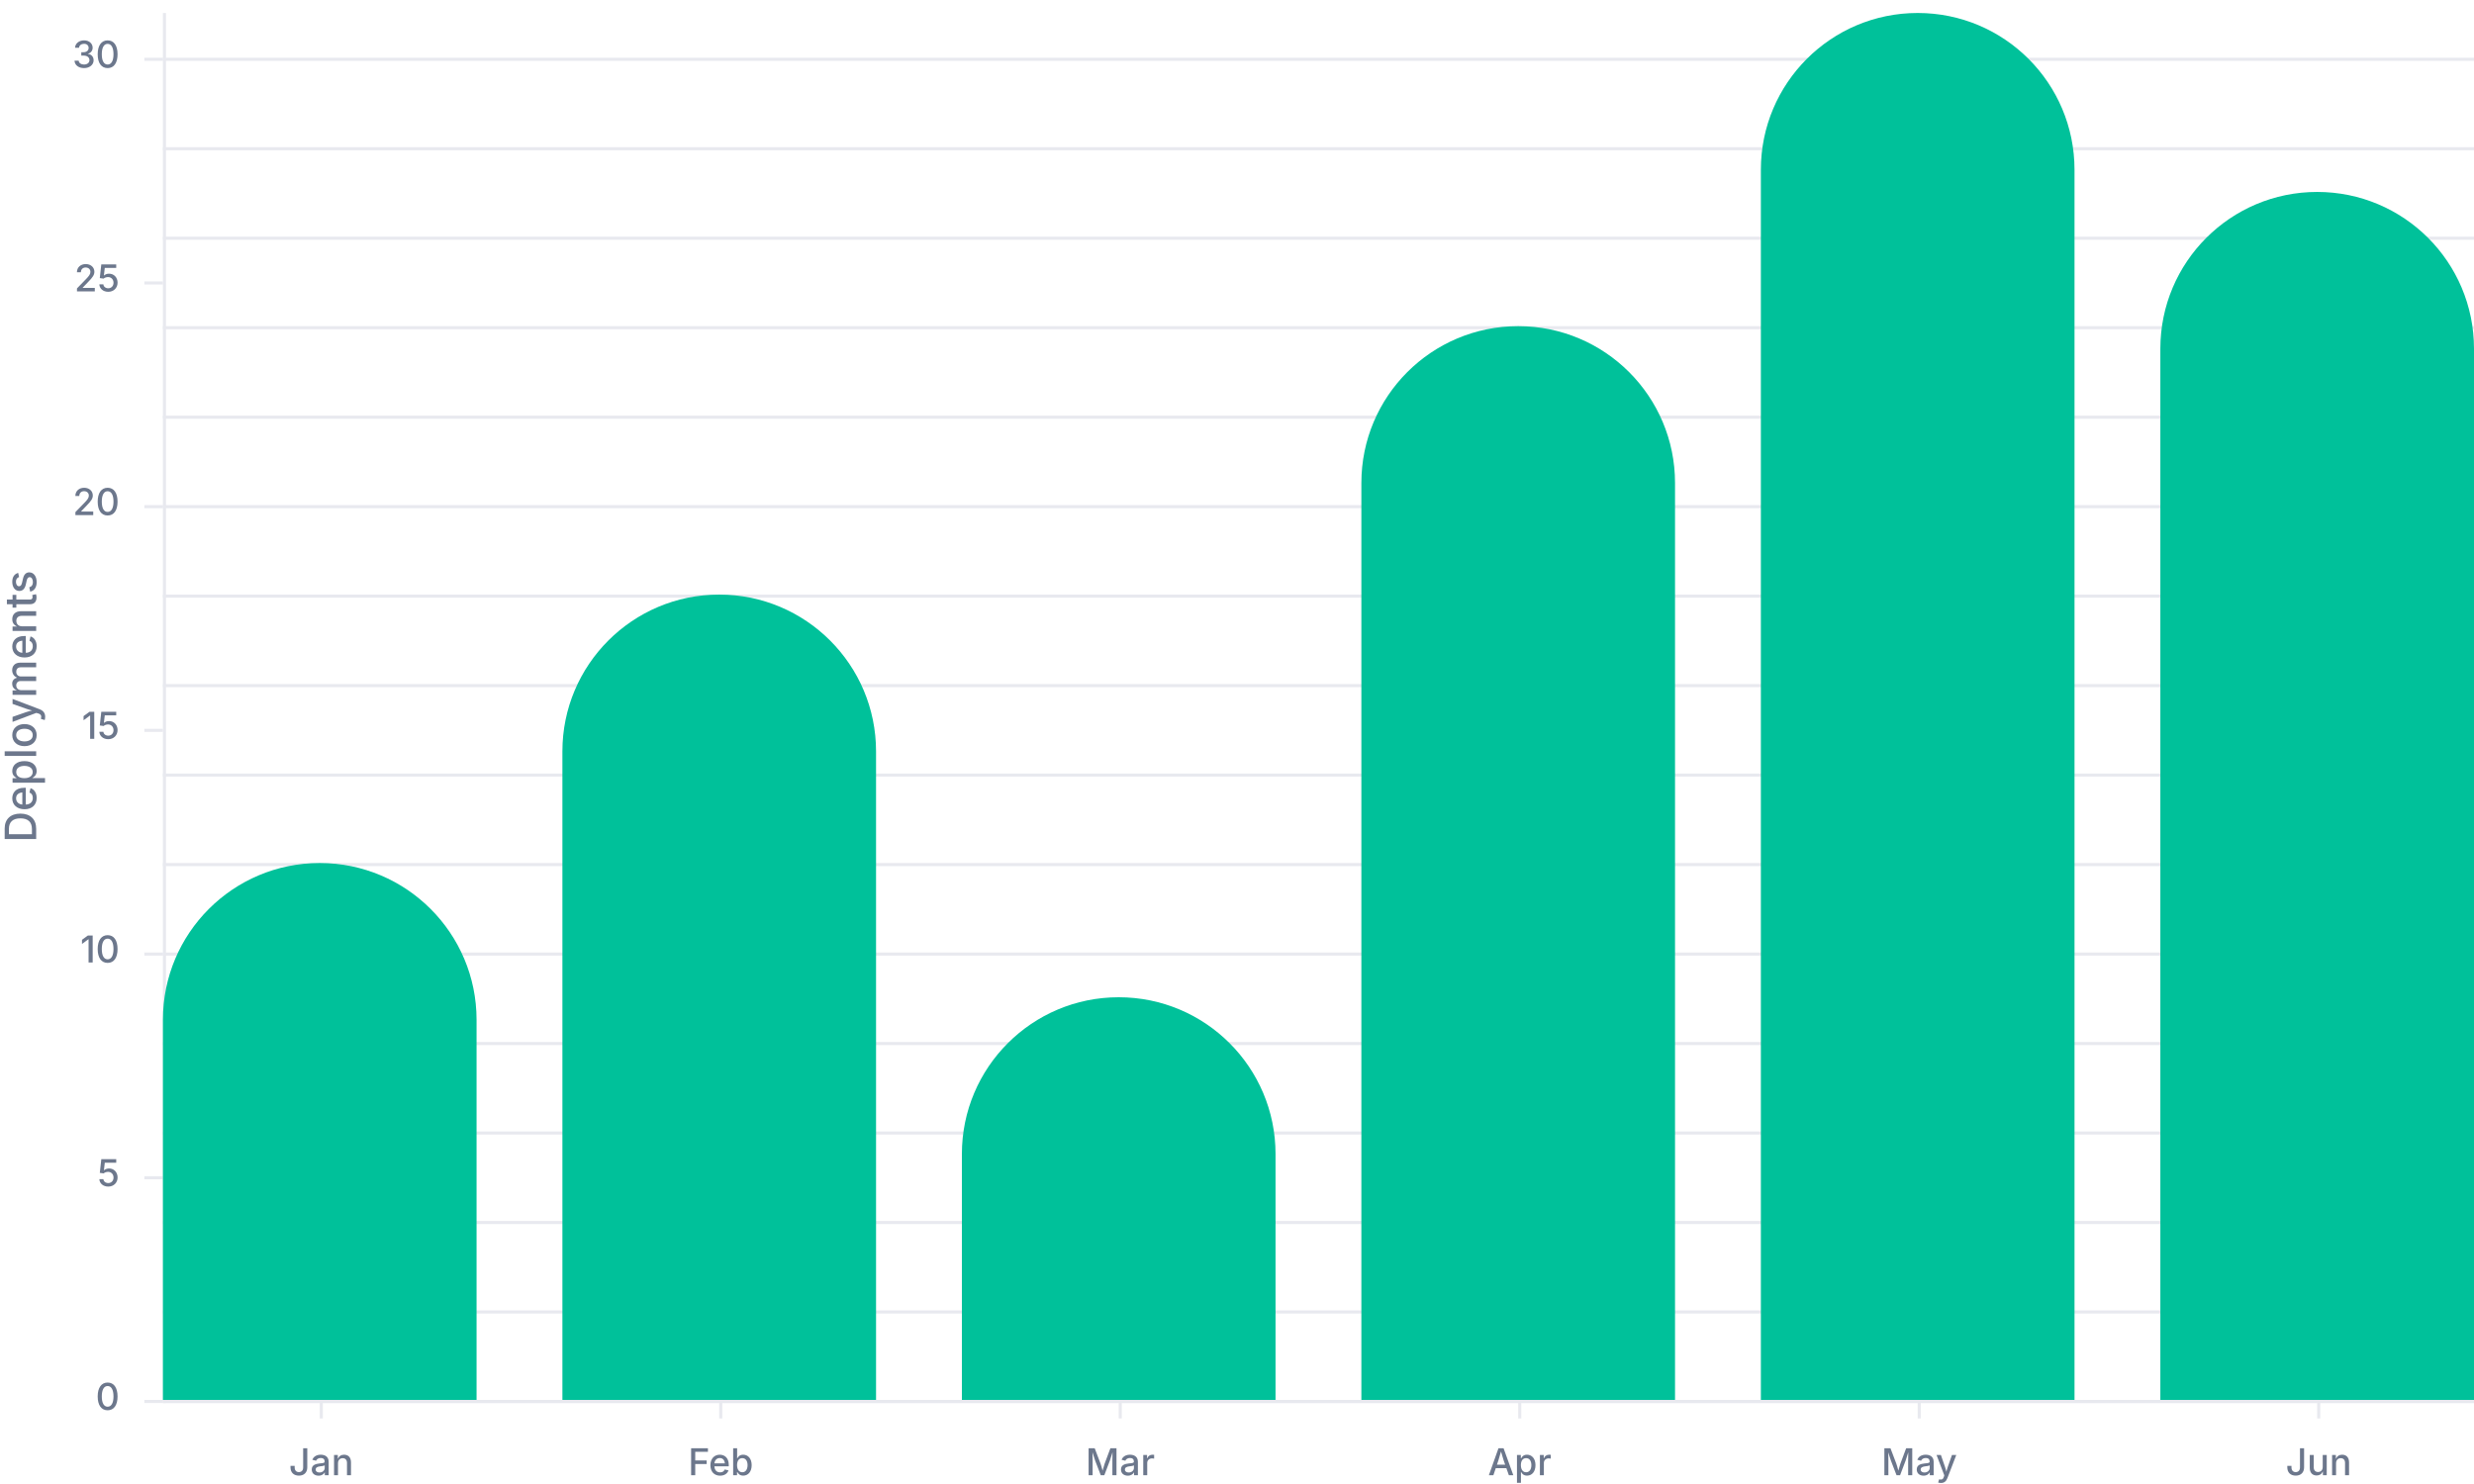
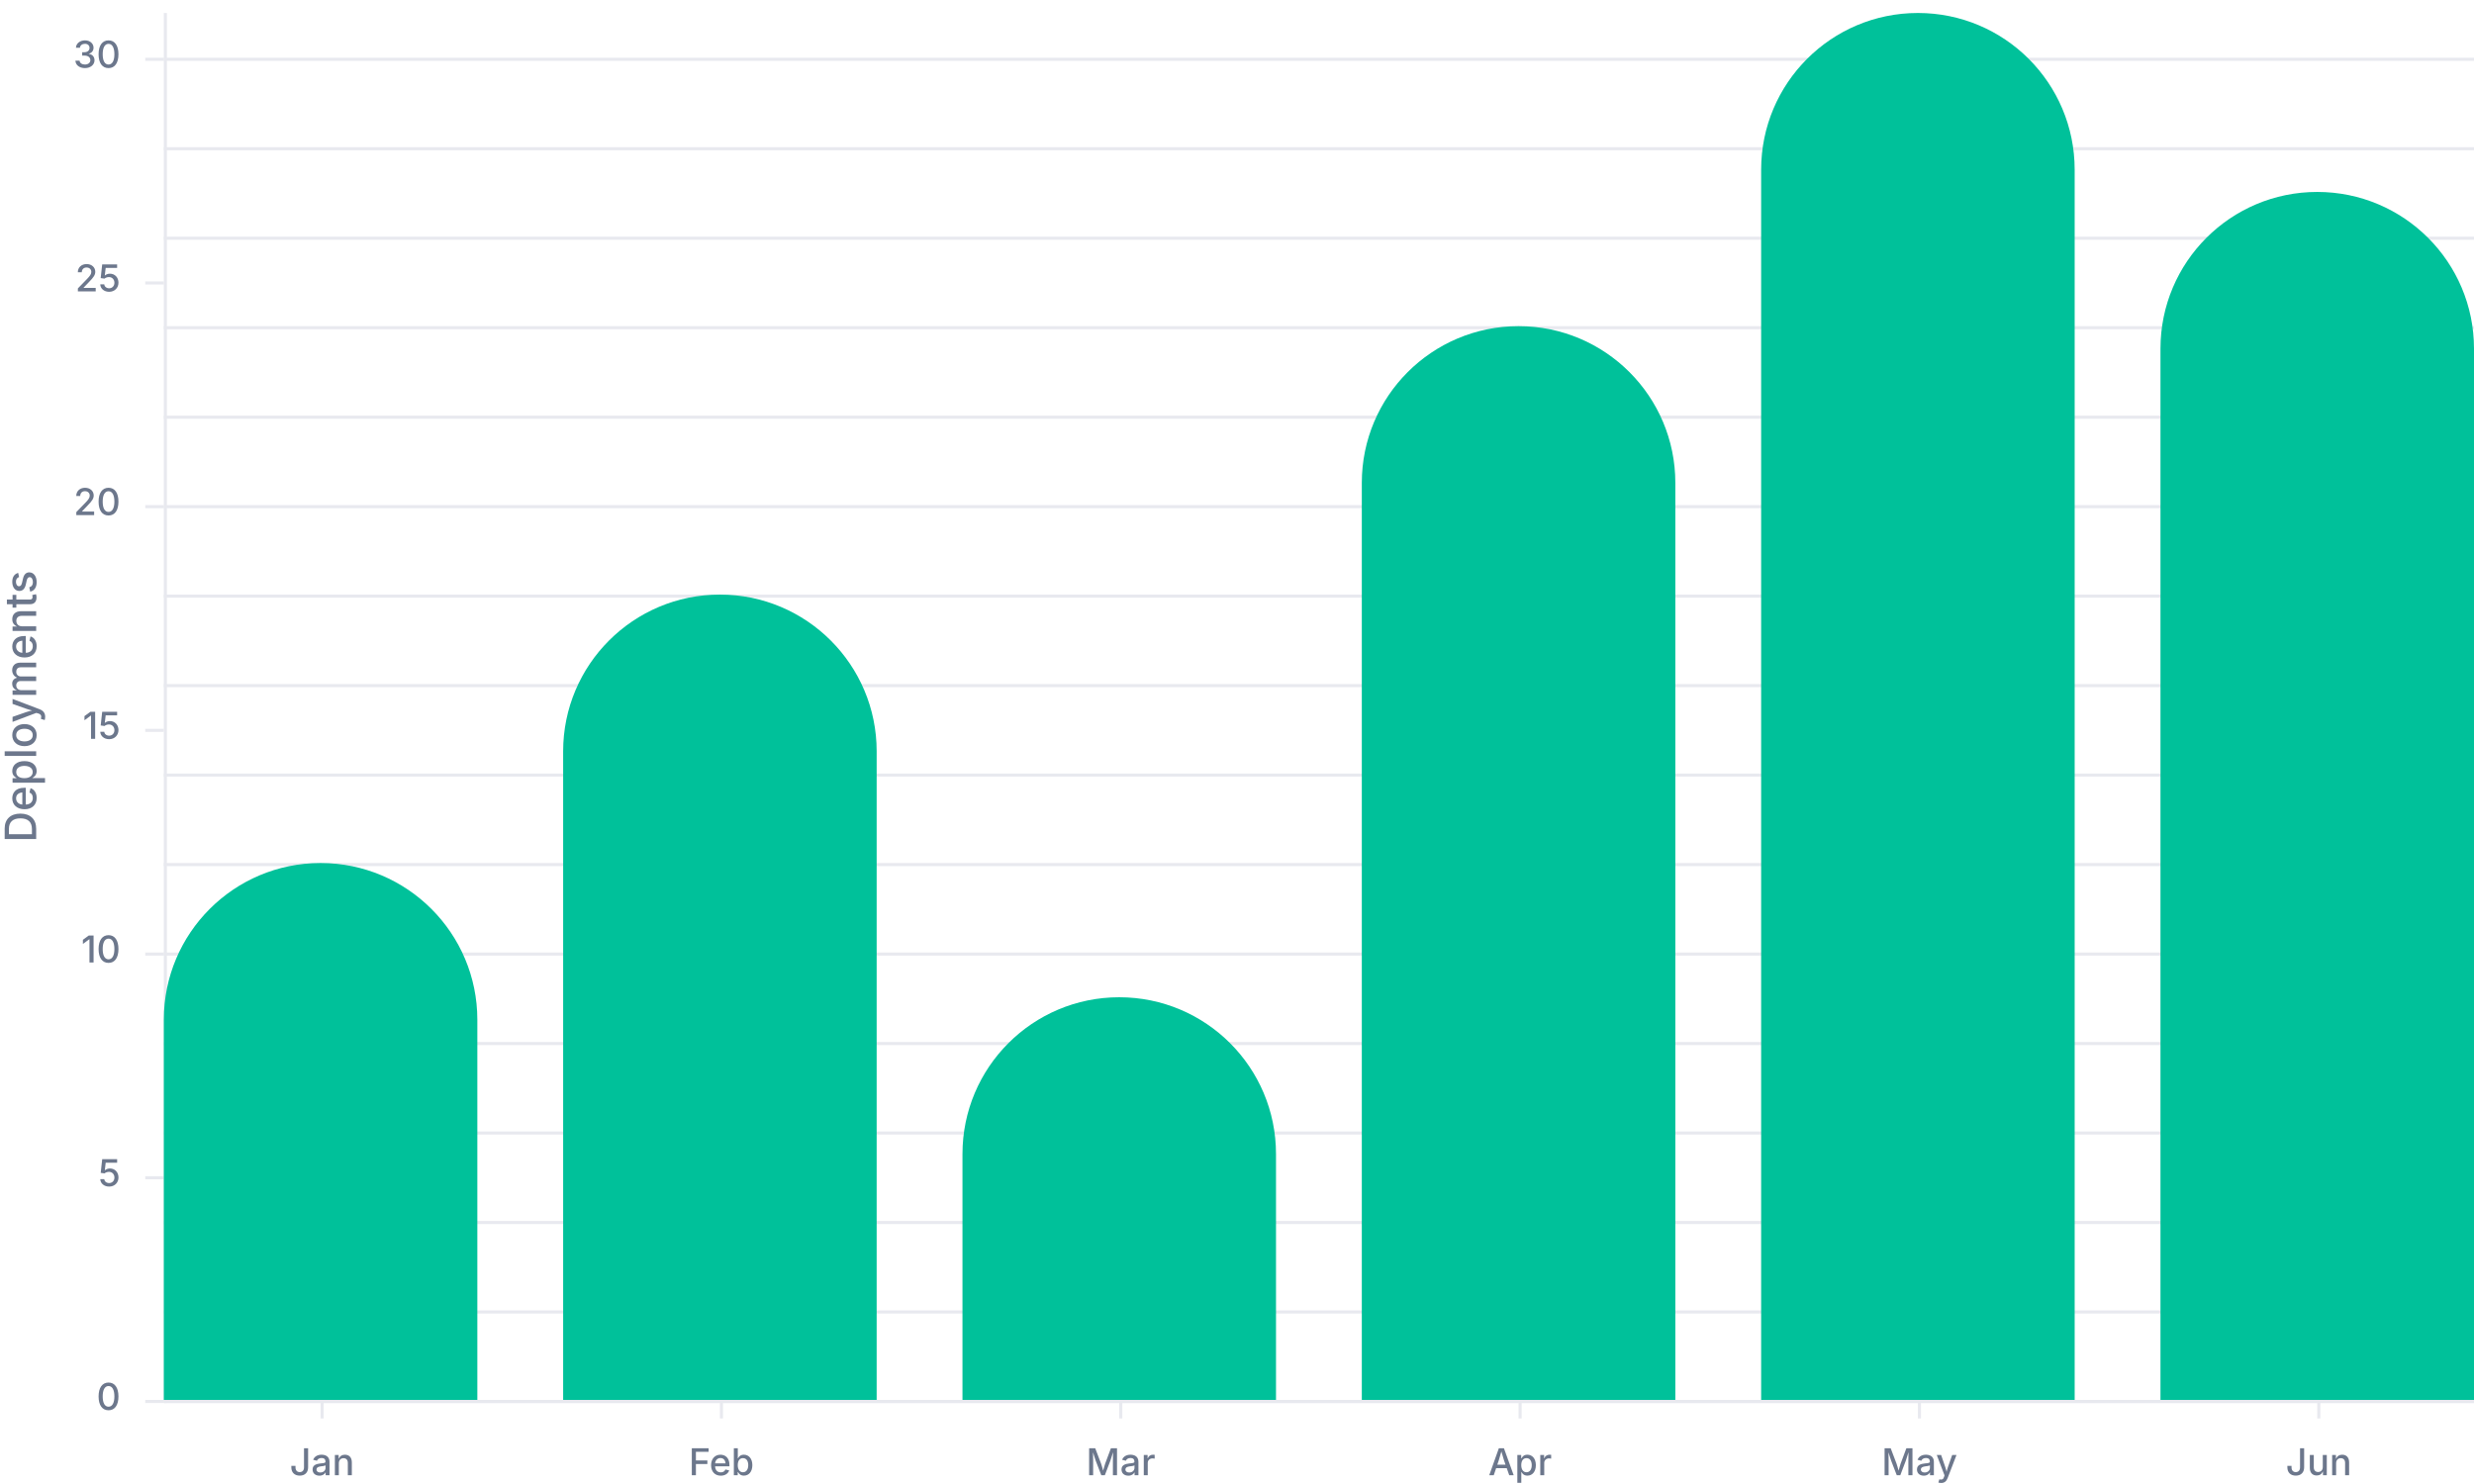
<svg xmlns="http://www.w3.org/2000/svg" style="font-family: Inter, Arial, &quot;Helvetica Neue&quot;, Helvetica, sans-serif;" height="480" width="800" viewBox="0 0 800 480" role="img">
-   <g axis-type="x" transform="translate(52.68,452.8)">
+   <g axis-type="x" transform="translate(52.97,452.8)">
    <g fill="none" font-size="10" font-family="sans-serif" text-anchor="middle" style="user-select: none;">
-       <path stroke="currentColor" d="M0.5, 0 V0.5 H747.82 V0" style="stroke: #e8e9ef; stroke-width: 1px; stroke-dasharray: none;" />
-       <g opacity="1" transform="translate(51.211,0)" style="stroke: none; font-size: 12px; font-weight: 500;">
+       <path stroke="currentColor" d="M0.5, 0 V0.5 H747.53 V0" style="stroke: #e8e9ef; stroke-width: 1px; stroke-dasharray: none;" />
+       <g opacity="1" transform="translate(51.19132,0)" style="stroke: none; font-size: 12px; font-weight: 500;">
        <line stroke="currentColor" y2="6" style="stroke: #e8e9ef; stroke-width: 1px;" />
        <text fill="currentColor" style="fill: #6c778c; cursor: default; font-family: Inter, Arial, &quot;Helvetica Neue&quot;, Helvetica, sans-serif; text-decoration: none; stroke: none;">
          <tspan font-size="12" font-family="Inter,Arial,&quot;Helvetica Neue&quot;,Helvetica,sans-serif" y="20">
            <tspan x="0" dy="0em" dominant-baseline="central">Jan</tspan>
          </tspan>
        </text>
      </g>
-       <g opacity="1" transform="translate(180.3906,0)" style="stroke: none; font-size: 12px; font-weight: 500;">
+       <g opacity="1" transform="translate(180.3208,0)" style="stroke: none; font-size: 12px; font-weight: 500;">
        <line stroke="currentColor" y2="6" style="stroke: #e8e9ef; stroke-width: 1px;" />
        <text fill="currentColor" style="fill: #6c778c; cursor: default; font-family: Inter, Arial, &quot;Helvetica Neue&quot;, Helvetica, sans-serif; text-decoration: none; stroke: none;">
          <tspan font-size="12" font-family="Inter,Arial,&quot;Helvetica Neue&quot;,Helvetica,sans-serif" y="20">
            <tspan x="0" dy="0em" dominant-baseline="central">Feb</tspan>
          </tspan>
        </text>
      </g>
-       <g opacity="1" transform="translate(309.5702,0)" style="stroke: none; font-size: 12px; font-weight: 500;">
+       <g opacity="1" transform="translate(309.4503,0)" style="stroke: none; font-size: 12px; font-weight: 500;">
        <line stroke="currentColor" y2="6" style="stroke: #e8e9ef; stroke-width: 1px;" />
        <text fill="currentColor" style="fill: #6c778c; cursor: default; font-family: Inter, Arial, &quot;Helvetica Neue&quot;, Helvetica, sans-serif; text-decoration: none; stroke: none;">
          <tspan font-size="12" font-family="Inter,Arial,&quot;Helvetica Neue&quot;,Helvetica,sans-serif" y="20">
            <tspan x="0" dy="0em" dominant-baseline="central">Mar</tspan>
          </tspan>
        </text>
      </g>
-       <g opacity="1" transform="translate(438.7498,0)" style="stroke: none; font-size: 12px; font-weight: 500;">
+       <g opacity="1" transform="translate(438.5797,0)" style="stroke: none; font-size: 12px; font-weight: 500;">
        <line stroke="currentColor" y2="6" style="stroke: #e8e9ef; stroke-width: 1px;" />
        <text fill="currentColor" style="fill: #6c778c; cursor: default; font-family: Inter, Arial, &quot;Helvetica Neue&quot;, Helvetica, sans-serif; text-decoration: none; stroke: none;">
          <tspan font-size="12" font-family="Inter,Arial,&quot;Helvetica Neue&quot;,Helvetica,sans-serif" y="20">
            <tspan x="0" dy="0em" dominant-baseline="central">Apr</tspan>
          </tspan>
        </text>
      </g>
-       <g opacity="1" transform="translate(567.9294,0)" style="stroke: none; font-size: 12px; font-weight: 500;">
+       <g opacity="1" transform="translate(567.7092,0)" style="stroke: none; font-size: 12px; font-weight: 500;">
        <line stroke="currentColor" y2="6" style="stroke: #e8e9ef; stroke-width: 1px;" />
        <text fill="currentColor" style="fill: #6c778c; cursor: default; font-family: Inter, Arial, &quot;Helvetica Neue&quot;, Helvetica, sans-serif; text-decoration: none; stroke: none;">
          <tspan font-size="12" font-family="Inter,Arial,&quot;Helvetica Neue&quot;,Helvetica,sans-serif" y="20">
            <tspan x="0" dy="0em" dominant-baseline="central">May</tspan>
          </tspan>
        </text>
      </g>
-       <g opacity="1" transform="translate(697.109,0)" style="stroke: none; font-size: 12px; font-weight: 500;">
+       <g opacity="1" transform="translate(696.8387,0)" style="stroke: none; font-size: 12px; font-weight: 500;">
        <line stroke="currentColor" y2="6" style="stroke: #e8e9ef; stroke-width: 1px;" />
        <text fill="currentColor" style="fill: #6c778c; cursor: default; font-family: Inter, Arial, &quot;Helvetica Neue&quot;, Helvetica, sans-serif; text-decoration: none; stroke: none;">
          <tspan font-size="12" font-family="Inter,Arial,&quot;Helvetica Neue&quot;,Helvetica,sans-serif" y="20">
            <tspan x="0" dy="0em" dominant-baseline="central">Jun</tspan>
          </tspan>
        </text>
      </g>
    </g>
    <g style="opacity: 0;" />
  </g>
-   <g axis-type="y" transform="translate(52.68,4.2)">
+   <g axis-type="y" transform="translate(52.97,4.2)">
    <g fill="none" font-size="10" font-family="sans-serif" text-anchor="end" style="user-select: none;">
      <path stroke="currentColor" d="M0, 449.1 H0.5 V0.5 H0" style="stroke: #e8e9ef; stroke-width: 1px; stroke-dasharray: none;" />
      <g opacity="1" transform="translate(0,449.1)" style="stroke: none; font-size: 12px; font-weight: 500;">
        <line stroke="currentColor" x2="-6" style="stroke: #e8e9ef; stroke-width: 1px;" />
        <text fill="currentColor" x="-14" style="fill: #6c778c; cursor: default; font-family: Inter, Arial, &quot;Helvetica Neue&quot;, Helvetica, sans-serif; text-decoration: none; stroke: none;">
          <tspan font-size="12" font-family="Inter,Arial,&quot;Helvetica Neue&quot;,Helvetica,sans-serif" y="-6">
            <tspan x="-14" dy="0em" dominant-baseline="hanging">0</tspan>
          </tspan>
        </text>
      </g>
      <g opacity="1" transform="translate(0,376.7452)" style="stroke: none; font-size: 12px; font-weight: 500;">
        <line stroke="currentColor" x2="-6" style="stroke: #e8e9ef; stroke-width: 1px;" />
        <text fill="currentColor" x="-14" style="fill: #6c778c; cursor: default; font-family: Inter, Arial, &quot;Helvetica Neue&quot;, Helvetica, sans-serif; text-decoration: none; stroke: none;">
          <tspan font-size="12" font-family="Inter,Arial,&quot;Helvetica Neue&quot;,Helvetica,sans-serif" y="-6">
            <tspan x="-14" dy="0em" dominant-baseline="hanging">5</tspan>
          </tspan>
        </text>
      </g>
      <g opacity="1" transform="translate(0,304.3903)" style="stroke: none; font-size: 12px; font-weight: 500;">
        <line stroke="currentColor" x2="-6" style="stroke: #e8e9ef; stroke-width: 1px;" />
        <text fill="currentColor" x="-14" style="fill: #6c778c; cursor: default; font-family: Inter, Arial, &quot;Helvetica Neue&quot;, Helvetica, sans-serif; text-decoration: none; stroke: none;">
          <tspan font-size="12" font-family="Inter,Arial,&quot;Helvetica Neue&quot;,Helvetica,sans-serif" y="-6">
            <tspan x="-14" dy="0em" dominant-baseline="hanging">10</tspan>
          </tspan>
        </text>
      </g>
      <g opacity="1" transform="translate(0,232.0355)" style="stroke: none; font-size: 12px; font-weight: 500;">
        <line stroke="currentColor" x2="-6" style="stroke: #e8e9ef; stroke-width: 1px;" />
        <text fill="currentColor" x="-14" style="fill: #6c778c; cursor: default; font-family: Inter, Arial, &quot;Helvetica Neue&quot;, Helvetica, sans-serif; text-decoration: none; stroke: none;">
          <tspan font-size="12" font-family="Inter,Arial,&quot;Helvetica Neue&quot;,Helvetica,sans-serif" y="-6">
            <tspan x="-14" dy="0em" dominant-baseline="hanging">15</tspan>
          </tspan>
        </text>
      </g>
      <g opacity="1" transform="translate(0,159.6806)" style="stroke: none; font-size: 12px; font-weight: 500;">
        <line stroke="currentColor" x2="-6" style="stroke: #e8e9ef; stroke-width: 1px;" />
        <text fill="currentColor" x="-14" style="fill: #6c778c; cursor: default; font-family: Inter, Arial, &quot;Helvetica Neue&quot;, Helvetica, sans-serif; text-decoration: none; stroke: none;">
          <tspan font-size="12" font-family="Inter,Arial,&quot;Helvetica Neue&quot;,Helvetica,sans-serif" y="-6">
            <tspan x="-14" dy="0em" dominant-baseline="hanging">20</tspan>
          </tspan>
        </text>
      </g>
      <g opacity="1" transform="translate(0,87.32581)" style="stroke: none; font-size: 12px; font-weight: 500;">
        <line stroke="currentColor" x2="-6" style="stroke: #e8e9ef; stroke-width: 1px;" />
        <text fill="currentColor" x="-14" style="fill: #6c778c; cursor: default; font-family: Inter, Arial, &quot;Helvetica Neue&quot;, Helvetica, sans-serif; text-decoration: none; stroke: none;">
          <tspan font-size="12" font-family="Inter,Arial,&quot;Helvetica Neue&quot;,Helvetica,sans-serif" y="-6">
            <tspan x="-14" dy="0em" dominant-baseline="hanging">25</tspan>
          </tspan>
        </text>
      </g>
      <g opacity="1" transform="translate(0,14.97097)" style="stroke: none; font-size: 12px; font-weight: 500;">
        <line stroke="currentColor" x2="-6" style="stroke: #e8e9ef; stroke-width: 1px;" />
        <text fill="currentColor" x="-14" style="fill: #6c778c; cursor: default; font-family: Inter, Arial, &quot;Helvetica Neue&quot;, Helvetica, sans-serif; text-decoration: none; stroke: none;">
          <tspan font-size="12" font-family="Inter,Arial,&quot;Helvetica Neue&quot;,Helvetica,sans-serif" y="-6">
            <tspan x="-14" dy="0em" dominant-baseline="hanging">30</tspan>
          </tspan>
        </text>
      </g>
-       <text dy="-0.25em" transform="translate(-37.48,224.3) rotate(-90)" style="fill: #6c778c; font-size: 14px; font-weight: 500; font-family: Inter, Arial, &quot;Helvetica Neue&quot;, Helvetica, sans-serif; text-anchor: middle;">Deployments</text>
+       <text dy="-0.25em" transform="translate(-37.77,224.3) rotate(-90)" style="fill: #6c778c; font-size: 14px; font-weight: 500; font-family: Inter, Arial, &quot;Helvetica Neue&quot;, Helvetica, sans-serif; text-anchor: middle;">Deployments</text>
    </g>
    <g fill="none" font-size="10" font-family="sans-serif" text-anchor="end" style="opacity: 1;">
      <path stroke="currentColor" d="M0.5,449.1V0.5" style="opacity: 0;" />
      <g opacity="1" transform="translate(0,449.1)">
-         <line stroke="currentColor" x2="747.32" style="stroke: #e8e9ef; stroke-width: 1px; stroke-dasharray: none; opacity: 1; transition: none;" />
+         <line stroke="currentColor" x2="747.03" style="stroke: #e8e9ef; stroke-width: 1px; stroke-dasharray: none; opacity: 1; transition: none;" />
        <text fill="currentColor" x="-3" dy="0.32em" />
      </g>
      <g opacity="1" transform="translate(0,420.1581)">
-         <line stroke="currentColor" x2="747.32" style="stroke: #e8e9ef; stroke-width: 1px; stroke-dasharray: none; opacity: 1; transition: none;" />
+         <line stroke="currentColor" x2="747.03" style="stroke: #e8e9ef; stroke-width: 1px; stroke-dasharray: none; opacity: 1; transition: none;" />
        <text fill="currentColor" x="-3" dy="0.32em" />
      </g>
      <g opacity="1" transform="translate(0,391.2161)">
-         <line stroke="currentColor" x2="747.32" style="stroke: #e8e9ef; stroke-width: 1px; stroke-dasharray: none; opacity: 1; transition: none;" />
+         <line stroke="currentColor" x2="747.03" style="stroke: #e8e9ef; stroke-width: 1px; stroke-dasharray: none; opacity: 1; transition: none;" />
        <text fill="currentColor" x="-3" dy="0.32em" />
      </g>
      <g opacity="1" transform="translate(0,362.2742)">
-         <line stroke="currentColor" x2="747.32" style="stroke: #e8e9ef; stroke-width: 1px; stroke-dasharray: none; opacity: 1; transition: none;" />
+         <line stroke="currentColor" x2="747.03" style="stroke: #e8e9ef; stroke-width: 1px; stroke-dasharray: none; opacity: 1; transition: none;" />
        <text fill="currentColor" x="-3" dy="0.32em" />
      </g>
      <g opacity="1" transform="translate(0,333.3323)">
-         <line stroke="currentColor" x2="747.32" style="stroke: #e8e9ef; stroke-width: 1px; stroke-dasharray: none; opacity: 1; transition: none;" />
+         <line stroke="currentColor" x2="747.03" style="stroke: #e8e9ef; stroke-width: 1px; stroke-dasharray: none; opacity: 1; transition: none;" />
        <text fill="currentColor" x="-3" dy="0.32em" />
      </g>
      <g opacity="1" transform="translate(0,304.3903)">
-         <line stroke="currentColor" x2="747.32" style="stroke: #e8e9ef; stroke-width: 1px; stroke-dasharray: none; opacity: 1; transition: none;" />
+         <line stroke="currentColor" x2="747.03" style="stroke: #e8e9ef; stroke-width: 1px; stroke-dasharray: none; opacity: 1; transition: none;" />
        <text fill="currentColor" x="-3" dy="0.32em" />
      </g>
      <g opacity="1" transform="translate(0,275.4484)">
-         <line stroke="currentColor" x2="747.32" style="stroke: #e8e9ef; stroke-width: 1px; stroke-dasharray: none; opacity: 1; transition: none;" />
+         <line stroke="currentColor" x2="747.03" style="stroke: #e8e9ef; stroke-width: 1px; stroke-dasharray: none; opacity: 1; transition: none;" />
        <text fill="currentColor" x="-3" dy="0.32em" />
      </g>
      <g opacity="1" transform="translate(0,246.5065)">
-         <line stroke="currentColor" x2="747.32" style="stroke: #e8e9ef; stroke-width: 1px; stroke-dasharray: none; opacity: 1; transition: none;" />
+         <line stroke="currentColor" x2="747.03" style="stroke: #e8e9ef; stroke-width: 1px; stroke-dasharray: none; opacity: 1; transition: none;" />
        <text fill="currentColor" x="-3" dy="0.32em" />
      </g>
      <g opacity="1" transform="translate(0,217.5645)">
-         <line stroke="currentColor" x2="747.32" style="stroke: #e8e9ef; stroke-width: 1px; stroke-dasharray: none; opacity: 1; transition: none;" />
+         <line stroke="currentColor" x2="747.03" style="stroke: #e8e9ef; stroke-width: 1px; stroke-dasharray: none; opacity: 1; transition: none;" />
        <text fill="currentColor" x="-3" dy="0.32em" />
      </g>
      <g opacity="1" transform="translate(0,188.6226)">
-         <line stroke="currentColor" x2="747.32" style="stroke: #e8e9ef; stroke-width: 1px; stroke-dasharray: none; opacity: 1; transition: none;" />
+         <line stroke="currentColor" x2="747.03" style="stroke: #e8e9ef; stroke-width: 1px; stroke-dasharray: none; opacity: 1; transition: none;" />
        <text fill="currentColor" x="-3" dy="0.32em" />
      </g>
      <g opacity="1" transform="translate(0,159.6806)">
-         <line stroke="currentColor" x2="747.32" style="stroke: #e8e9ef; stroke-width: 1px; stroke-dasharray: none; opacity: 1; transition: none;" />
+         <line stroke="currentColor" x2="747.03" style="stroke: #e8e9ef; stroke-width: 1px; stroke-dasharray: none; opacity: 1; transition: none;" />
        <text fill="currentColor" x="-3" dy="0.32em" />
      </g>
      <g opacity="1" transform="translate(0,130.7387)">
-         <line stroke="currentColor" x2="747.32" style="stroke: #e8e9ef; stroke-width: 1px; stroke-dasharray: none; opacity: 1; transition: none;" />
+         <line stroke="currentColor" x2="747.03" style="stroke: #e8e9ef; stroke-width: 1px; stroke-dasharray: none; opacity: 1; transition: none;" />
        <text fill="currentColor" x="-3" dy="0.32em" />
      </g>
      <g opacity="1" transform="translate(0,101.7968)">
-         <line stroke="currentColor" x2="747.32" style="stroke: #e8e9ef; stroke-width: 1px; stroke-dasharray: none; opacity: 1; transition: none;" />
+         <line stroke="currentColor" x2="747.03" style="stroke: #e8e9ef; stroke-width: 1px; stroke-dasharray: none; opacity: 1; transition: none;" />
        <text fill="currentColor" x="-3" dy="0.32em" />
      </g>
      <g opacity="1" transform="translate(0,72.85484)">
-         <line stroke="currentColor" x2="747.32" style="stroke: #e8e9ef; stroke-width: 1px; stroke-dasharray: none; opacity: 1; transition: none;" />
+         <line stroke="currentColor" x2="747.03" style="stroke: #e8e9ef; stroke-width: 1px; stroke-dasharray: none; opacity: 1; transition: none;" />
        <text fill="currentColor" x="-3" dy="0.32em" />
      </g>
      <g opacity="1" transform="translate(0,43.9129)">
-         <line stroke="currentColor" x2="747.32" style="stroke: #e8e9ef; stroke-width: 1px; stroke-dasharray: none; opacity: 1; transition: none;" />
+         <line stroke="currentColor" x2="747.03" style="stroke: #e8e9ef; stroke-width: 1px; stroke-dasharray: none; opacity: 1; transition: none;" />
        <text fill="currentColor" x="-3" dy="0.32em" />
      </g>
      <g opacity="1" transform="translate(0,14.97097)">
-         <line stroke="currentColor" x2="747.32" style="stroke: #e8e9ef; stroke-width: 1px; stroke-dasharray: none; opacity: 1; transition: none;" />
+         <line stroke="currentColor" x2="747.03" style="stroke: #e8e9ef; stroke-width: 1px; stroke-dasharray: none; opacity: 1; transition: none;" />
        <text fill="currentColor" x="-3" dy="0.32em" />
      </g>
    </g>
  </g>
-   <g transform="translate(52.68,4.2)" style="clip-path: url(#snap-0);">
-     <g transform="translate(50.711,0)" style="opacity: 1;">
-       <path d="M0,274.948h0a50.711,50.711 0 0 1 50.711,50.711h0v0v72.23a0,0 0 0 1 0,0v50.711h-50.711h0a0,0 0 0 1 0,0h-50.711v-50.711v-72.23a50.711,50.711 0 0 1 50.711,-50.711v0h0z" unovis-pattern-index="0" style="fill: #00C19A; stroke: none; stroke-width: 0px; cursor: default;" />
-     </g>
-     <g transform="translate(179.8906,0)" style="opacity: 1;">
-       <path d="M0,188.123h0a50.711,50.711 0 0 1 50.711,50.711h0v0v159.055a0,0 0 0 1 0,0v50.711h-50.711h0a0,0 0 0 1 0,0h-50.711v-50.711v-159.055a50.711,50.711 0 0 1 50.711,-50.711v0h0z" unovis-pattern-index="0" style="fill: #00C19A; stroke: none; stroke-width: 0px; cursor: default;" />
-     </g>
-     <g transform="translate(309.0702,0)" style="opacity: 1;">
-       <path d="M0,318.361h0a50.711,50.711 0 0 1 50.711,50.711h0v0v28.817a0,0 0 0 1 0,0v50.711h-50.711h0a0,0 0 0 1 0,0h-50.711v-50.711v-28.817a50.711,50.711 0 0 1 50.711,-50.711v0h0z" unovis-pattern-index="0" style="fill: #00C19A; stroke: none; stroke-width: 0px; cursor: default;" />
-     </g>
-     <g transform="translate(438.2498,0)" style="opacity: 1;">
-       <path d="M0,101.297h0a50.711,50.711 0 0 1 50.711,50.711h0v0v245.881a0,0 0 0 1 0,0v50.711h-50.711h0a0,0 0 0 1 0,0h-50.711v-50.711v-245.881a50.711,50.711 0 0 1 50.711,-50.711v0h0z" unovis-pattern-index="0" style="fill: #00C19A; stroke: none; stroke-width: 0px; cursor: default;" />
-     </g>
-     <g transform="translate(567.4294,0)" style="opacity: 1;">
-       <path d="M0,0h0a50.711,50.711 0 0 1 50.711,50.711h0v0v347.178a0,0 0 0 1 0,0v50.711h-50.711h0a0,0 0 0 1 0,0h-50.711v-50.711v-347.178a50.711,50.711 0 0 1 50.711,-50.711v0h0z" unovis-pattern-index="0" style="fill: #00C19A; stroke: none; stroke-width: 0px; cursor: default;" />
-     </g>
-     <g transform="translate(696.609,0)" style="opacity: 1;">
-       <path d="M0,57.884h0a50.711,50.711 0 0 1 50.711,50.711h0v0v289.294a0,0 0 0 1 0,0v50.711h-50.711h0a0,0 0 0 1 0,0h-50.711v-50.711v-289.294a50.711,50.711 0 0 1 50.711,-50.711v0h0z" unovis-pattern-index="0" style="fill: #00C19A; stroke: none; stroke-width: 0px; cursor: default;" />
+   <g transform="translate(52.97,4.2)" style="clip-path: url(#snap-0);">
+     <g transform="translate(50.69132,0)" style="opacity: 1;">
+       <path d="M0,274.948h0a50.691,50.691 0 0 1 50.691,50.691h0v0v72.269a0,0 0 0 1 0,0v50.691h-50.691h0a0,0 0 0 1 0,0h-50.691v-50.691v-72.269a50.691,50.691 0 0 1 50.691,-50.691v0h0z" unovis-pattern-index="0" style="fill: #00C19A; stroke: none; stroke-width: 0px; cursor: default;" />
+     </g>
+     <g transform="translate(179.8208,0)" style="opacity: 1;">
+       <path d="M0,188.123h0a50.691,50.691 0 0 1 50.691,50.691h0v0v159.095a0,0 0 0 1 0,0v50.691h-50.691h0a0,0 0 0 1 0,0h-50.691v-50.691v-159.095a50.691,50.691 0 0 1 50.691,-50.691v0h0z" unovis-pattern-index="0" style="fill: #00C19A; stroke: none; stroke-width: 0px; cursor: default;" />
+     </g>
+     <g transform="translate(308.9503,0)" style="opacity: 1;">
+       <path d="M0,318.361h0a50.691,50.691 0 0 1 50.691,50.691h0v0v28.856a0,0 0 0 1 0,0v50.691h-50.691h0a0,0 0 0 1 0,0h-50.691v-50.691v-28.856a50.691,50.691 0 0 1 50.691,-50.691v0h0z" unovis-pattern-index="0" style="fill: #00C19A; stroke: none; stroke-width: 0px; cursor: default;" />
+     </g>
+     <g transform="translate(438.0797,0)" style="opacity: 1;">
+       <path d="M0,101.297h0a50.691,50.691 0 0 1 50.691,50.691h0v0v245.921a0,0 0 0 1 0,0v50.691h-50.691h0a0,0 0 0 1 0,0h-50.691v-50.691v-245.921a50.691,50.691 0 0 1 50.691,-50.691v0h0z" unovis-pattern-index="0" style="fill: #00C19A; stroke: none; stroke-width: 0px; cursor: default;" />
+     </g>
+     <g transform="translate(567.2092,0)" style="opacity: 1;">
+       <path d="M0,0h0a50.691,50.691 0 0 1 50.691,50.691h0v0v347.217a0,0 0 0 1 0,0v50.691h-50.691h0a0,0 0 0 1 0,0h-50.691v-50.691v-347.217a50.691,50.691 0 0 1 50.691,-50.691v0h0z" unovis-pattern-index="0" style="fill: #00C19A; stroke: none; stroke-width: 0px; cursor: default;" />
+     </g>
+     <g transform="translate(696.3387,0)" style="opacity: 1;">
+       <path d="M0,57.884h0a50.691,50.691 0 0 1 50.691,50.691h0v0v289.333a0,0 0 0 1 0,0v50.691h-50.691h0a0,0 0 0 1 0,0h-50.691v-50.691v-289.333a50.691,50.691 0 0 1 50.691,-50.691v0h0z" unovis-pattern-index="0" style="fill: #00C19A; stroke: none; stroke-width: 0px; cursor: default;" />
    </g>
  </g>
  <clipPath id="snap-0">
-     <rect x="-2" y="-2" width="751.32" height="452.6" />
+     <rect x="-2" y="-2" width="751.03" height="452.6" />
  </clipPath>
  <defs>
    <filter id="snap-1" filterUnits="objectBoundingBox">
      <feColorMatrix type="saturate" in="SourceGraphic" values="1.35" />
    </filter>
  </defs>
  <defs />
</svg>
